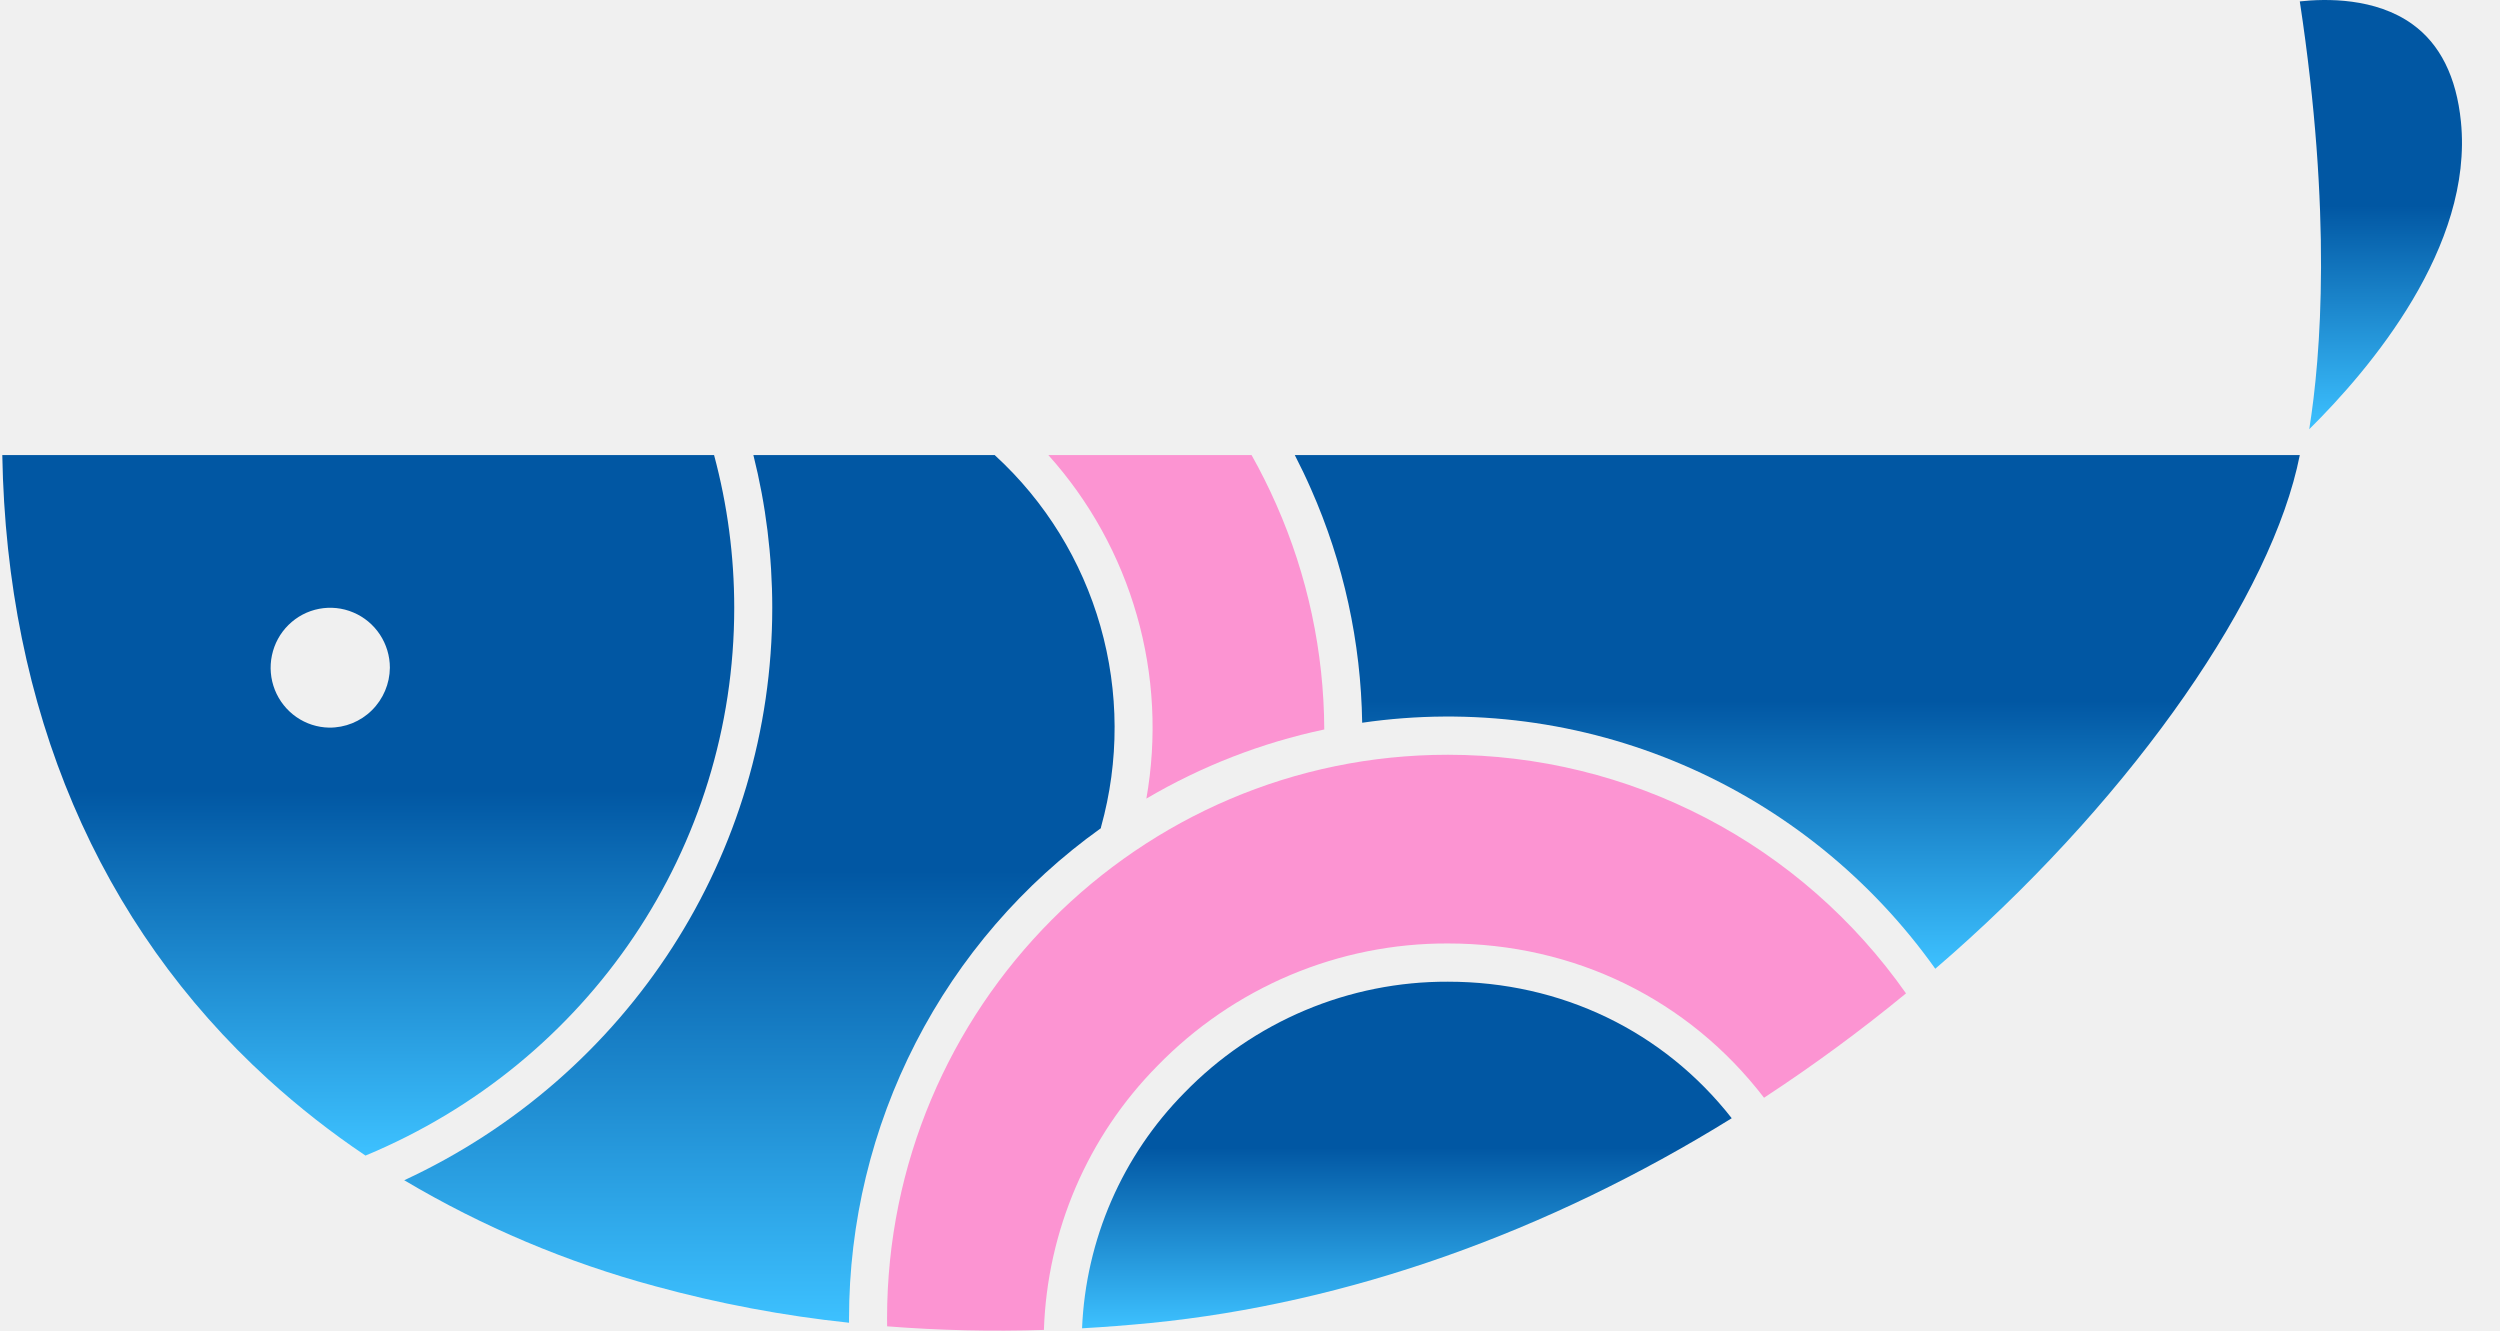
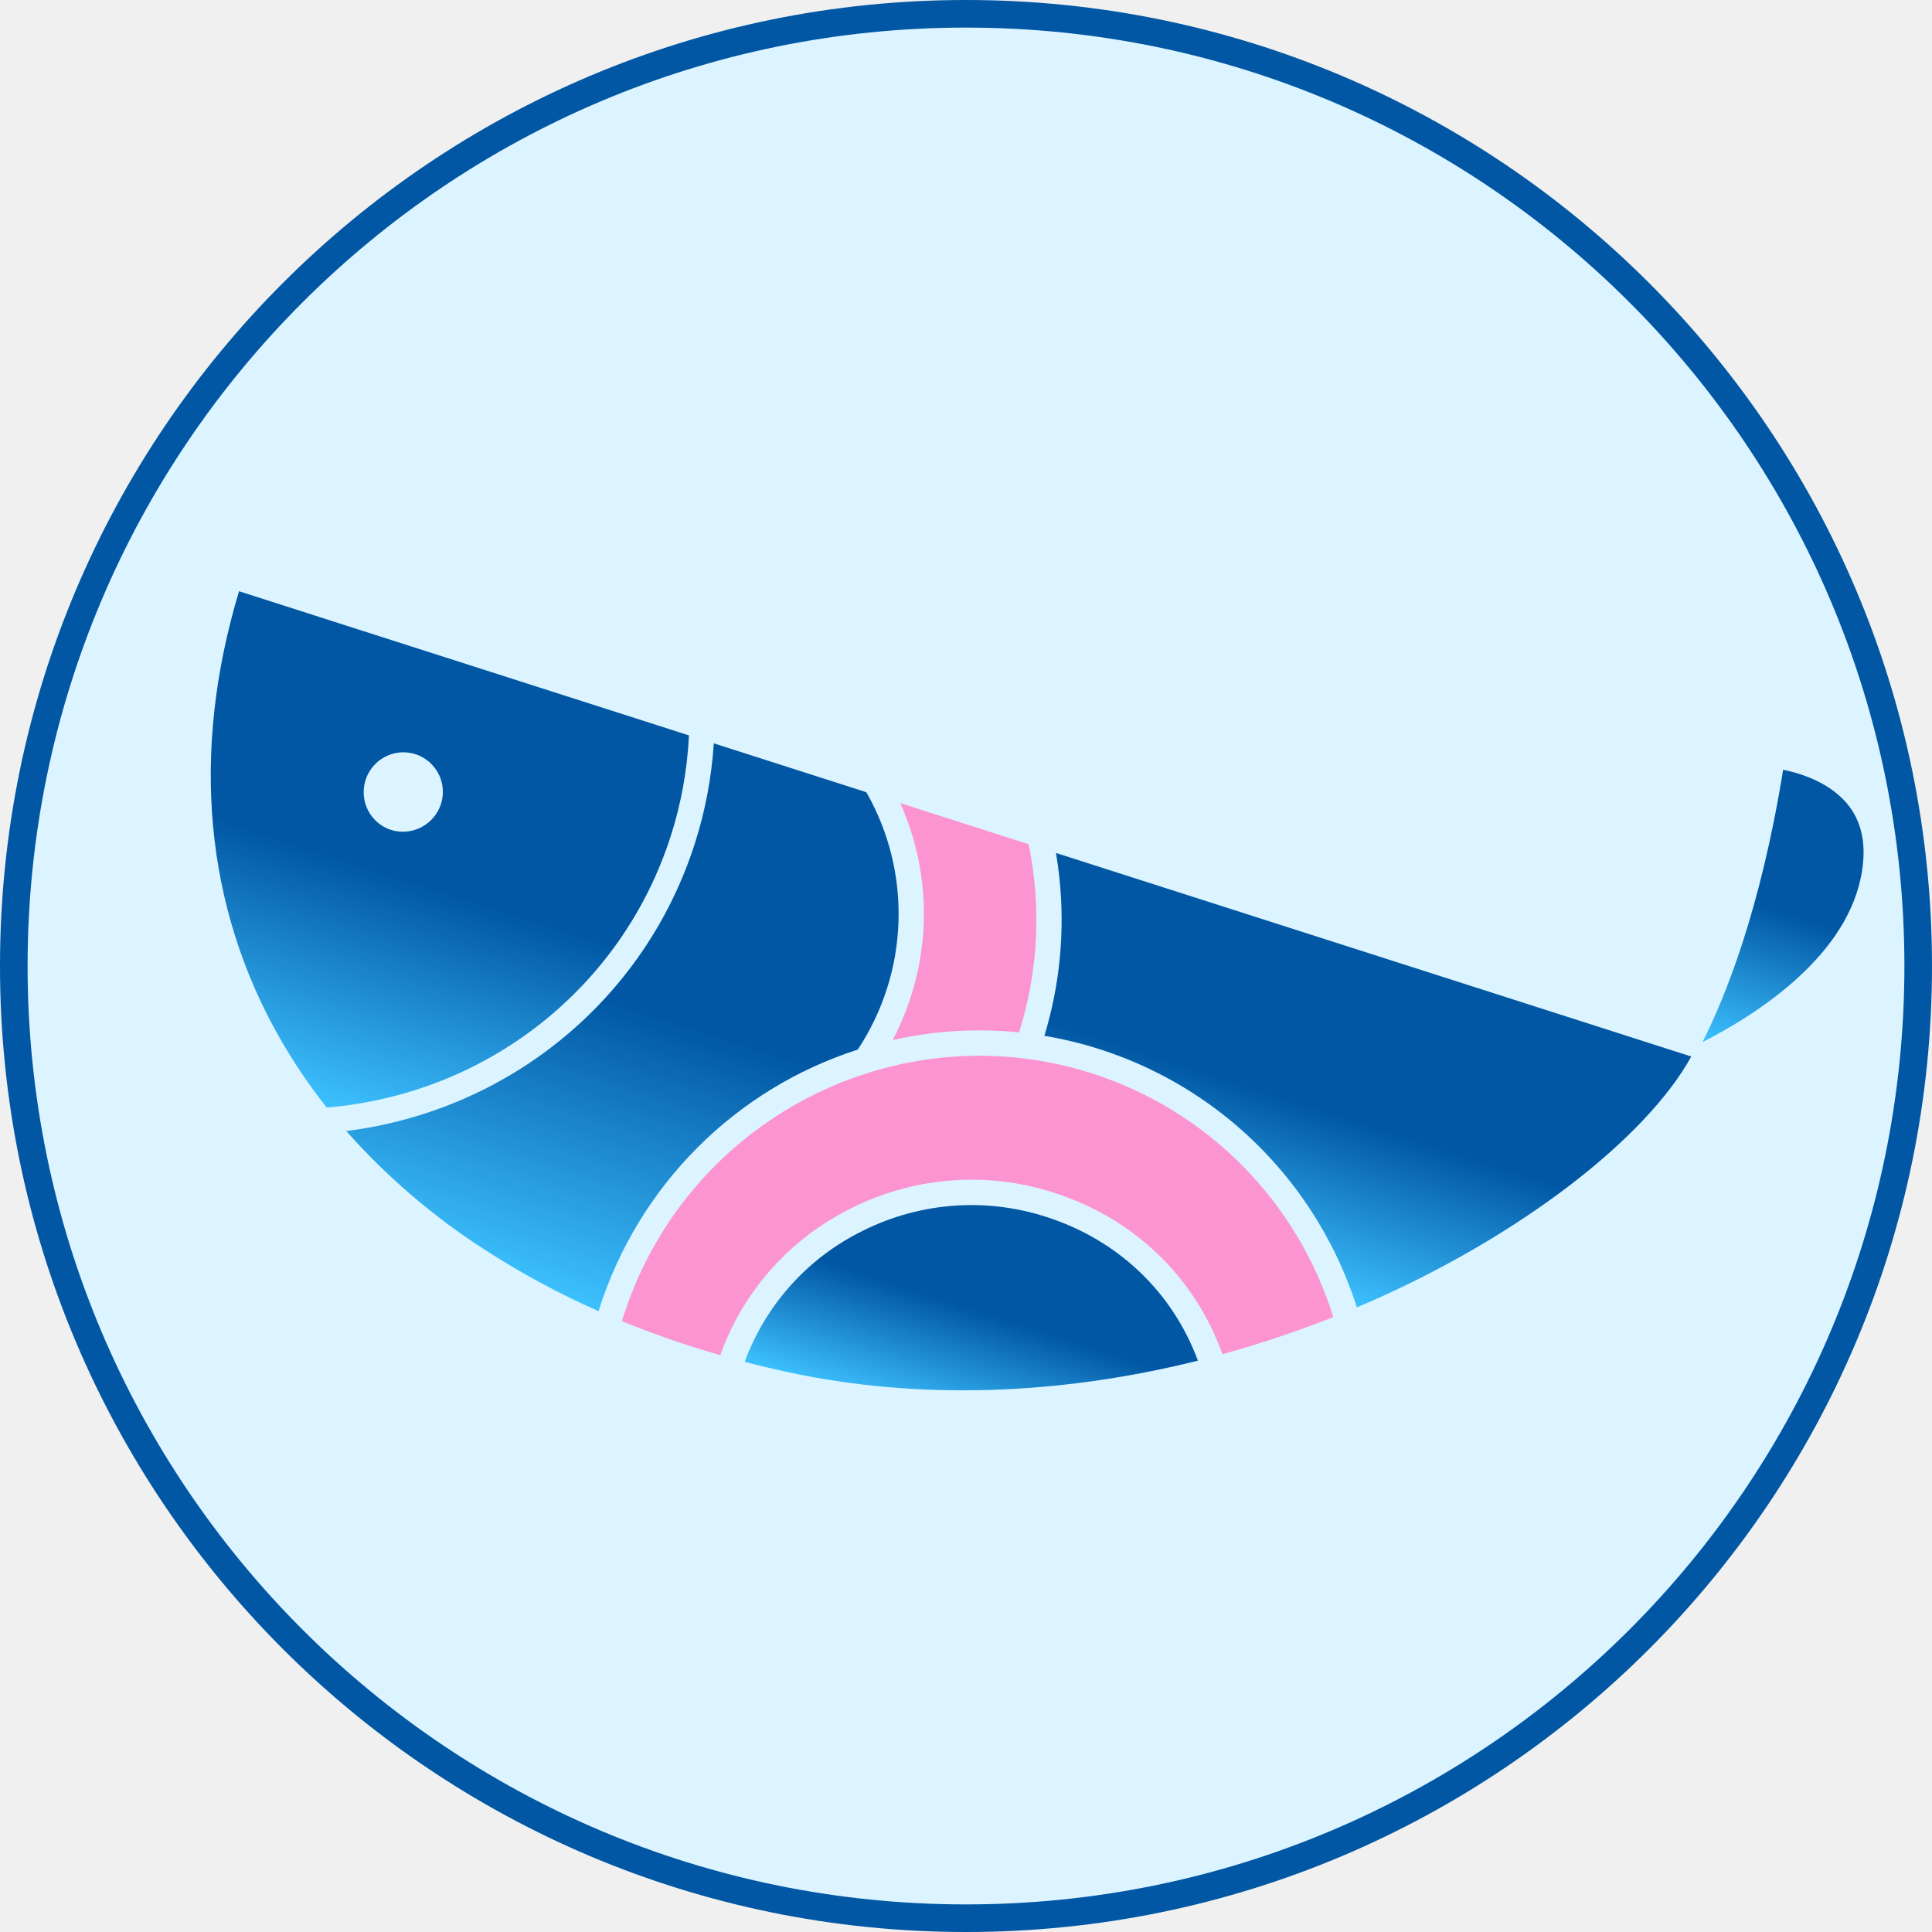
- <svg xmlns="http://www.w3.org/2000/svg" width="62" height="33" viewBox="0 0 62 33" fill="none">
-   <g clip-path="url(#clip0_13_2369)">
-     <path d="M27.301 20.54C27.303 20.529 27.303 20.519 27.306 20.509C27.76 18.879 27.754 17.155 27.29 15.528C26.826 13.901 25.922 12.435 24.678 11.295C24.675 11.292 24.673 11.289 24.67 11.286H18.684C18.995 12.524 19.152 13.796 19.152 15.073C19.152 21.183 15.591 26.686 10.025 29.27C11.97 30.425 14.063 31.309 16.245 31.897C17.822 32.329 19.431 32.632 21.056 32.804C21.056 32.771 21.056 32.737 21.056 32.701C21.056 30.32 21.623 27.974 22.71 25.858C23.796 23.742 25.37 21.919 27.301 20.54Z" fill="url(#paint0_linear_13_2369)" />
-     <path d="M18.209 15.073C18.209 13.794 18.041 12.521 17.709 11.286H0.057C0.166 17.586 2.44 22.932 6.653 26.769C7.41 27.457 8.216 28.089 9.065 28.659C9.068 28.658 9.07 28.656 9.072 28.655C14.623 26.344 18.209 21.012 18.209 15.073ZM8.162 18.045C7.871 18.04 7.588 17.948 7.348 17.781C7.109 17.614 6.924 17.38 6.816 17.108C6.709 16.836 6.683 16.538 6.744 16.252C6.804 15.965 6.947 15.703 7.155 15.498C7.363 15.293 7.626 15.154 7.912 15.099C8.198 15.044 8.494 15.075 8.762 15.189C9.031 15.302 9.26 15.493 9.421 15.736C9.582 15.98 9.669 16.267 9.669 16.559C9.665 16.957 9.504 17.337 9.221 17.616C8.939 17.895 8.558 18.049 8.162 18.045Z" fill="url(#paint1_linear_13_2369)" />
-     <path d="M59.827 0.6C58.909 -0.061 57.678 -0.036 57.035 0.035C57.834 5.302 57.562 8.817 57.269 10.645C58.784 9.147 61.343 6.118 61.031 3.016C60.92 1.908 60.515 1.095 59.827 0.6Z" fill="url(#paint2_linear_13_2369)" />
-     <path d="M28.43 19.805C29.799 18.999 31.289 18.42 32.842 18.091C32.834 16.169 32.429 14.269 31.652 12.513C31.468 12.094 31.262 11.683 31.039 11.286H25.999C27.023 12.426 27.774 13.786 28.195 15.263C28.617 16.739 28.697 18.293 28.43 19.805Z" fill="#FC94D2" />
-     <path d="M32.514 12.13C33.321 13.955 33.752 15.926 33.782 17.924C36.48 17.532 39.233 17.893 41.74 18.97C44.246 20.046 46.41 21.795 47.995 24.025C48.14 23.899 48.286 23.774 48.43 23.646C52.973 19.623 56.352 14.745 57.035 11.286H32.111C32.254 11.563 32.389 11.845 32.514 12.13Z" fill="url(#paint3_linear_13_2369)" />
-     <path d="M35.907 24.346C34.691 24.342 33.486 24.583 32.364 25.056C31.242 25.529 30.226 26.223 29.376 27.098C27.833 28.659 26.927 30.743 26.835 32.942C27.398 32.91 27.966 32.866 28.538 32.81C33.428 32.325 38.382 30.561 42.947 27.732C41.255 25.573 38.72 24.346 35.907 24.346Z" fill="url(#paint4_linear_13_2369)" />
-     <path d="M35.907 18.718C28.238 18.718 21.999 24.991 21.999 32.701C21.999 32.771 22 32.834 22.001 32.893C23.294 32.994 24.592 33.024 25.889 32.982C25.971 30.52 26.976 28.181 28.703 26.434C29.641 25.469 30.762 24.703 31.999 24.181C33.237 23.66 34.566 23.393 35.907 23.398C39.048 23.398 41.876 24.786 43.748 27.224C44.967 26.426 46.143 25.562 47.269 24.636C45.985 22.807 44.283 21.315 42.306 20.285C40.329 19.255 38.134 18.718 35.907 18.718Z" fill="#FC94D2" />
-   </g>
+ <svg xmlns="http://www.w3.org/2000/svg" width="70" height="70" viewBox="0 0 70 70" fill="none">
+   <circle cx="35" cy="35" r="34.5" fill="#DCF4FF" stroke="#0157A3" />
+   <path d="M31.081 38.028C31.087 38.019 31.09 38.01 31.096 38.001C31.997 36.63 32.502 35.036 32.554 33.396C32.607 31.757 32.206 30.136 31.395 28.715C31.393 28.711 31.392 28.707 31.39 28.704L25.862 26.933C25.783 28.168 25.551 29.39 25.173 30.569C23.366 36.211 18.449 40.239 12.545 40.979C14 42.621 15.67 44.056 17.511 45.245C18.84 46.11 20.236 46.866 21.686 47.506C21.696 47.475 21.706 47.444 21.716 47.41C22.421 45.212 23.639 43.213 25.268 41.581C26.898 39.949 28.891 38.73 31.081 38.028Z" fill="url(#paint0_linear_147_744)" />
+   <path d="M24.303 30.29C24.682 29.109 24.903 27.883 24.962 26.645L8.661 21.422C6.897 27.272 7.416 32.882 10.171 37.672C10.666 38.531 11.224 39.353 11.839 40.13C11.842 40.13 11.844 40.129 11.847 40.129C17.657 39.637 22.546 35.774 24.303 30.29ZM14.145 30.062C13.878 29.971 13.644 29.802 13.472 29.577C13.3 29.352 13.199 29.082 13.18 28.799C13.161 28.515 13.226 28.233 13.366 27.986C13.507 27.739 13.716 27.54 13.969 27.412C14.222 27.284 14.506 27.234 14.786 27.268C15.067 27.302 15.331 27.418 15.545 27.602C15.759 27.786 15.915 28.03 15.992 28.302C16.068 28.575 16.063 28.865 15.976 29.136C15.855 29.502 15.594 29.805 15.251 29.979C14.907 30.153 14.51 30.183 14.145 30.062Z" fill="url(#paint1_linear_147_744)" />
+   <path d="M67.018 29.238C66.365 28.355 65.221 28.014 64.606 27.89C63.786 32.99 62.495 36.156 61.684 37.757C63.525 36.822 66.785 34.782 67.415 31.825C67.64 30.769 67.506 29.899 67.018 29.238Z" fill="url(#paint2_linear_147_744)" />
+   <path d="M32.342 37.684C33.845 37.344 35.392 37.251 36.923 37.406C37.484 35.629 37.672 33.754 37.474 31.902C37.428 31.462 37.359 31.021 37.271 30.588L32.617 29.097C33.225 30.453 33.516 31.931 33.469 33.419C33.421 34.908 33.035 36.366 32.342 37.684Z" fill="#FC94D2" />
+   <path d="M38.384 31.804C38.589 33.729 38.404 35.676 37.84 37.53C40.448 37.966 42.883 39.114 44.88 40.85C46.876 42.585 48.357 44.841 49.16 47.369C49.332 47.296 49.504 47.223 49.675 47.148C55.06 44.777 59.624 41.272 61.278 38.28L38.261 30.905C38.311 31.204 38.352 31.504 38.384 31.804Z" fill="url(#paint3_linear_147_744)" />
+   <path d="M37.903 44.089C36.781 43.726 35.597 43.592 34.421 43.697C33.245 43.801 32.101 44.142 31.057 44.698C29.171 45.683 27.717 47.34 26.982 49.343C27.512 49.481 28.049 49.608 28.594 49.725C33.252 50.724 38.35 50.561 43.402 49.299C42.478 46.804 40.501 44.921 37.903 44.089Z" fill="url(#paint4_linear_147_744)" />
+   <path d="M39.568 38.892C32.486 36.623 24.869 40.57 22.588 47.69C22.567 47.755 22.549 47.812 22.532 47.868C23.697 48.344 24.887 48.755 26.097 49.1C26.901 46.851 28.521 44.988 30.633 43.886C31.784 43.272 33.046 42.896 34.343 42.781C35.64 42.666 36.946 42.813 38.184 43.214C41.084 44.143 43.285 46.261 44.292 49.066C45.654 48.69 46.995 48.24 48.309 47.719C47.665 45.65 46.535 43.768 45.013 42.232C43.492 40.696 41.625 39.55 39.568 38.892Z" fill="#FC94D2" />
  <defs>
-     <linearGradient id="paint0_linear_13_2369" x1="18.834" y1="11.286" x2="18.834" y2="32.804" gradientUnits="userSpaceOnUse">
+     <linearGradient id="paint0_linear_147_744" x1="26" y1="26.977" x2="19.634" y2="46.849" gradientUnits="userSpaceOnUse">
      <stop offset="0.479" stop-color="#0157A3" />
      <stop offset="1" stop-color="#3DC1FF" />
    </linearGradient>
-     <linearGradient id="paint1_linear_13_2369" x1="9.133" y1="11.286" x2="9.133" y2="28.659" gradientUnits="userSpaceOnUse">
+     <linearGradient id="paint1_linear_147_744" x1="17.042" y1="24.107" x2="11.902" y2="40.151" gradientUnits="userSpaceOnUse">
      <stop offset="0.479" stop-color="#0157A3" />
      <stop offset="1" stop-color="#3DC1FF" />
    </linearGradient>
-     <linearGradient id="paint2_linear_13_2369" x1="59.046" y1="-4.57764e-05" x2="59.046" y2="10.645" gradientUnits="userSpaceOnUse">
+     <linearGradient id="paint2_linear_147_744" x1="66.474" y1="28.453" x2="63.325" y2="38.283" gradientUnits="userSpaceOnUse">
      <stop offset="0.479" stop-color="#0157A3" />
      <stop offset="1" stop-color="#3DC1FF" />
    </linearGradient>
-     <linearGradient id="paint3_linear_13_2369" x1="44.573" y1="11.286" x2="44.573" y2="24.025" gradientUnits="userSpaceOnUse">
+     <linearGradient id="paint3_linear_147_744" x1="49.77" y1="34.593" x2="46.001" y2="46.357" gradientUnits="userSpaceOnUse">
      <stop offset="0.479" stop-color="#0157A3" />
      <stop offset="1" stop-color="#3DC1FF" />
    </linearGradient>
-     <linearGradient id="paint4_linear_13_2369" x1="34.891" y1="24.346" x2="34.891" y2="32.942" gradientUnits="userSpaceOnUse">
+     <linearGradient id="paint4_linear_147_744" x1="36.964" y1="43.788" x2="34.421" y2="51.726" gradientUnits="userSpaceOnUse">
      <stop offset="0.479" stop-color="#0157A3" />
      <stop offset="1" stop-color="#3DC1FF" />
    </linearGradient>
-     <clipPath id="clip0_13_2369">
-       <rect width="61" height="33" fill="white" transform="translate(0.0572205)" />
-     </clipPath>
  </defs>
</svg>
